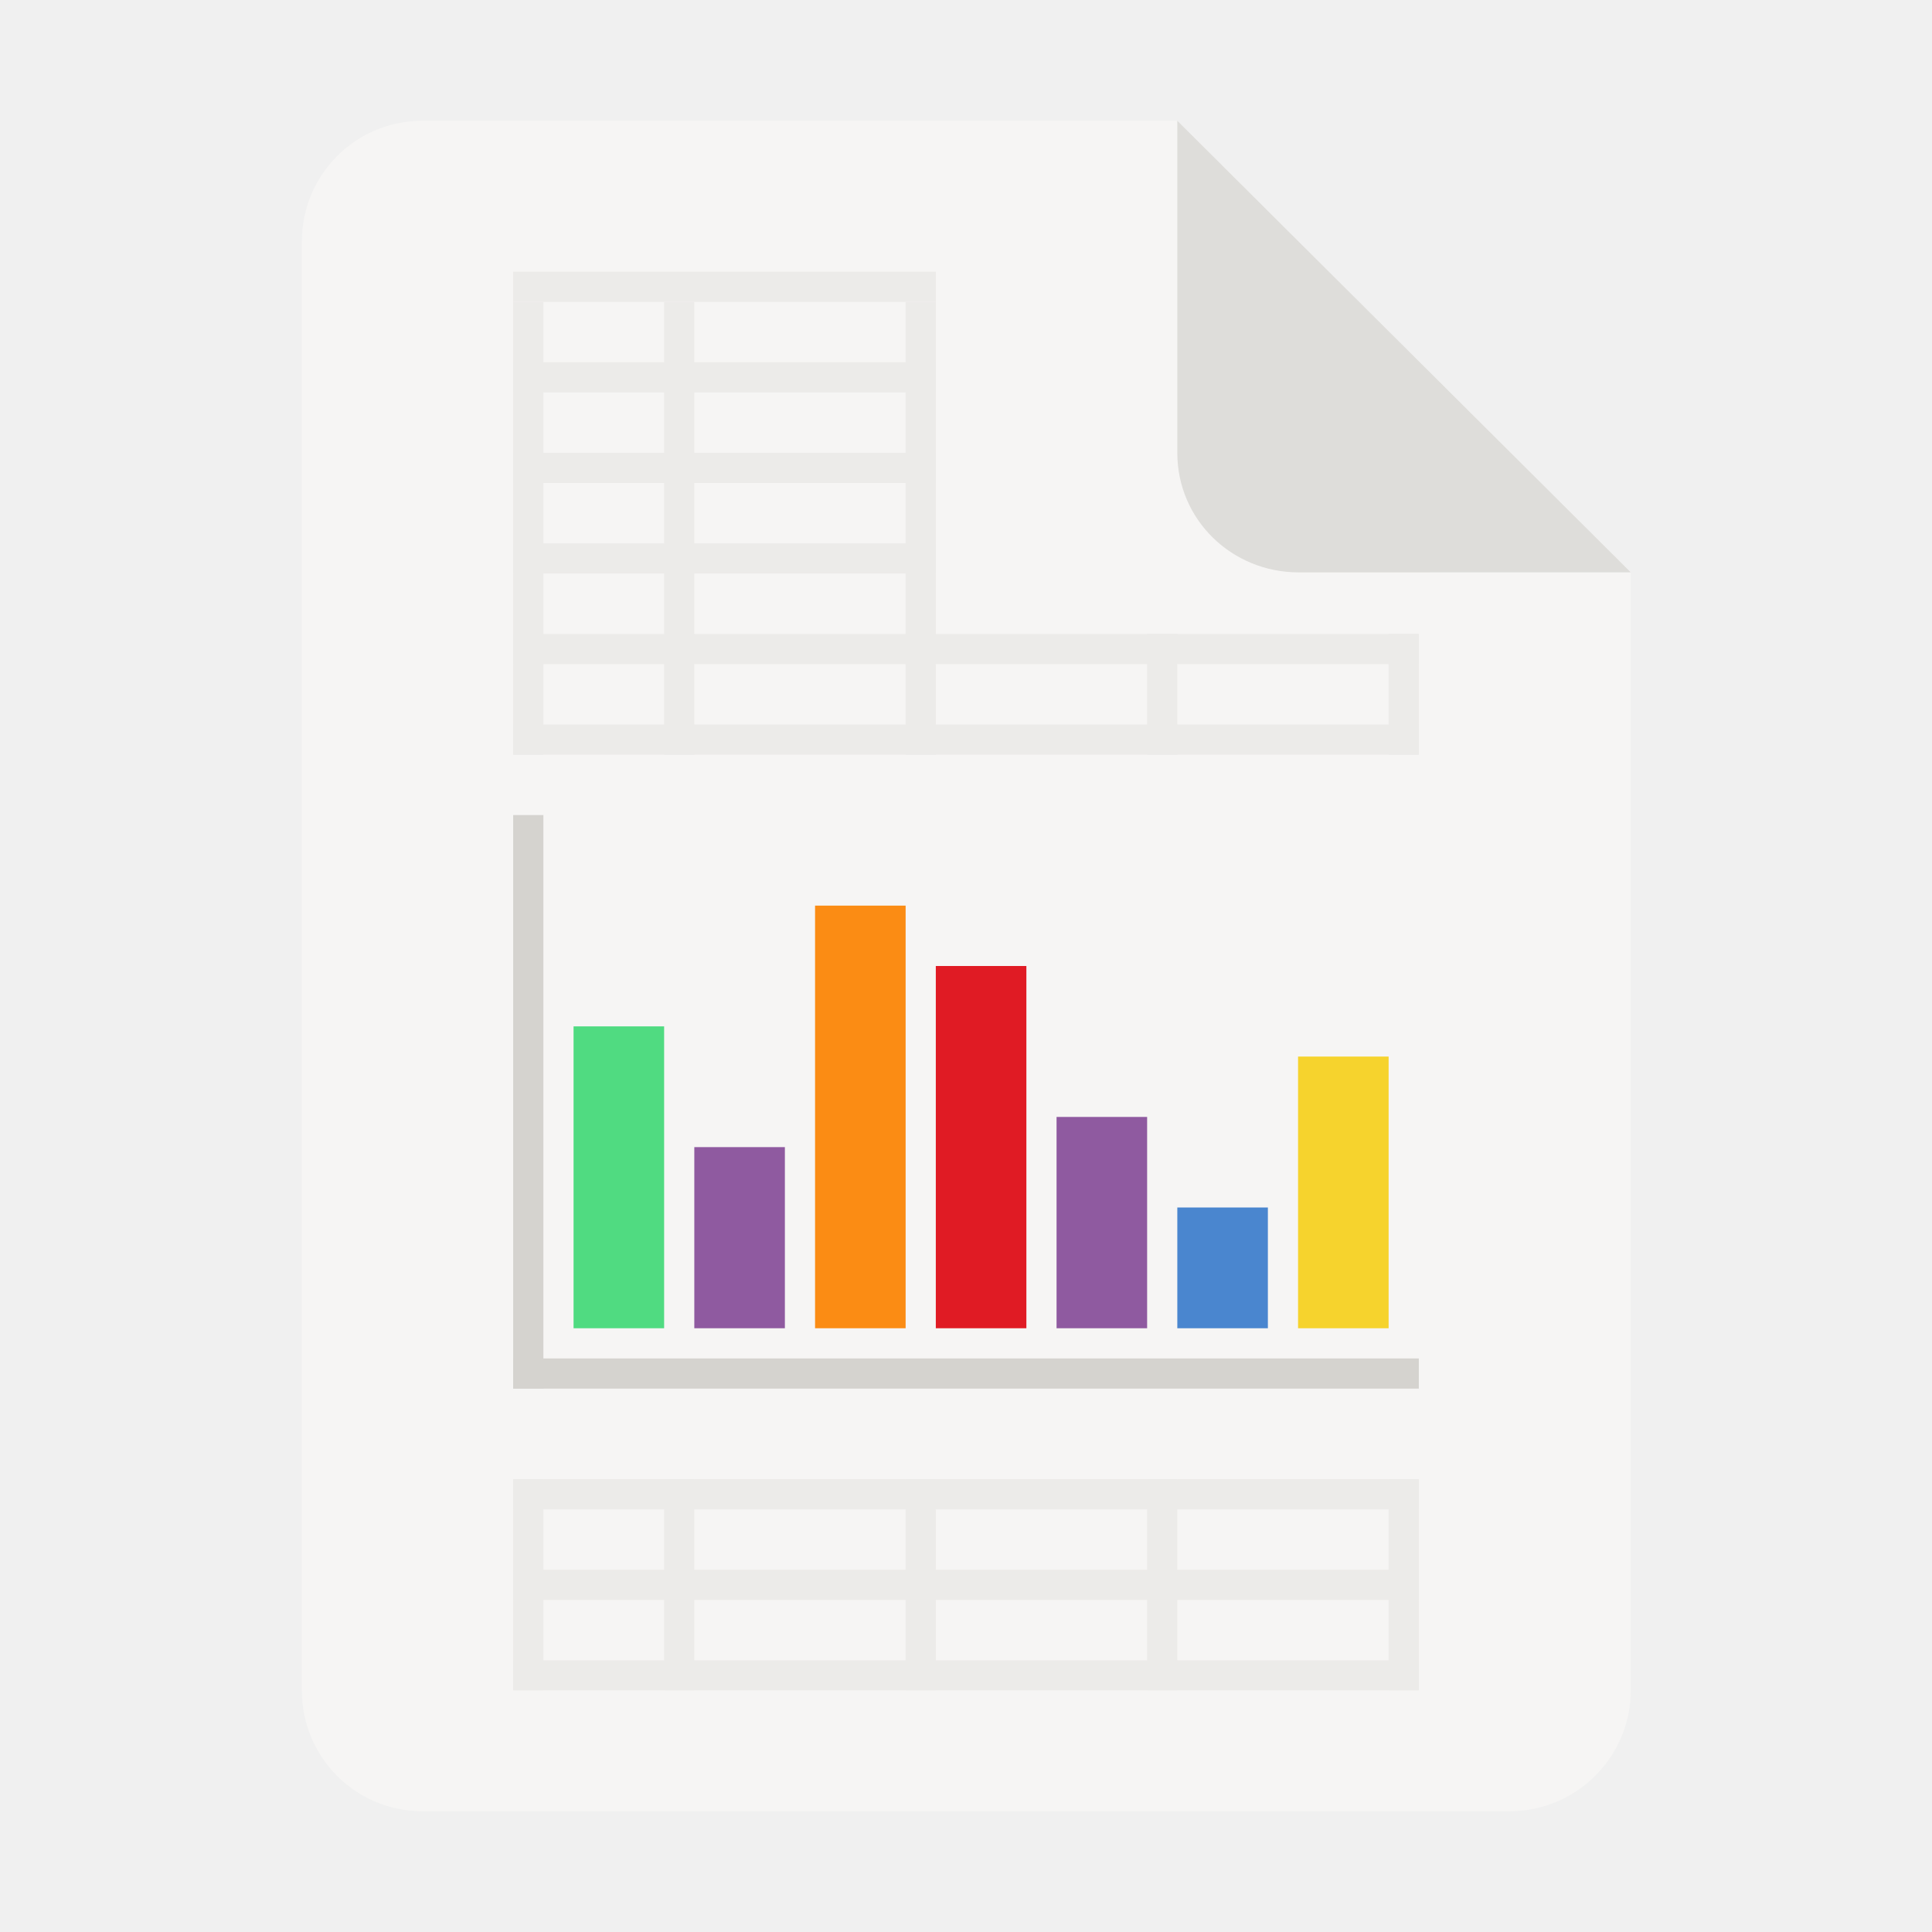
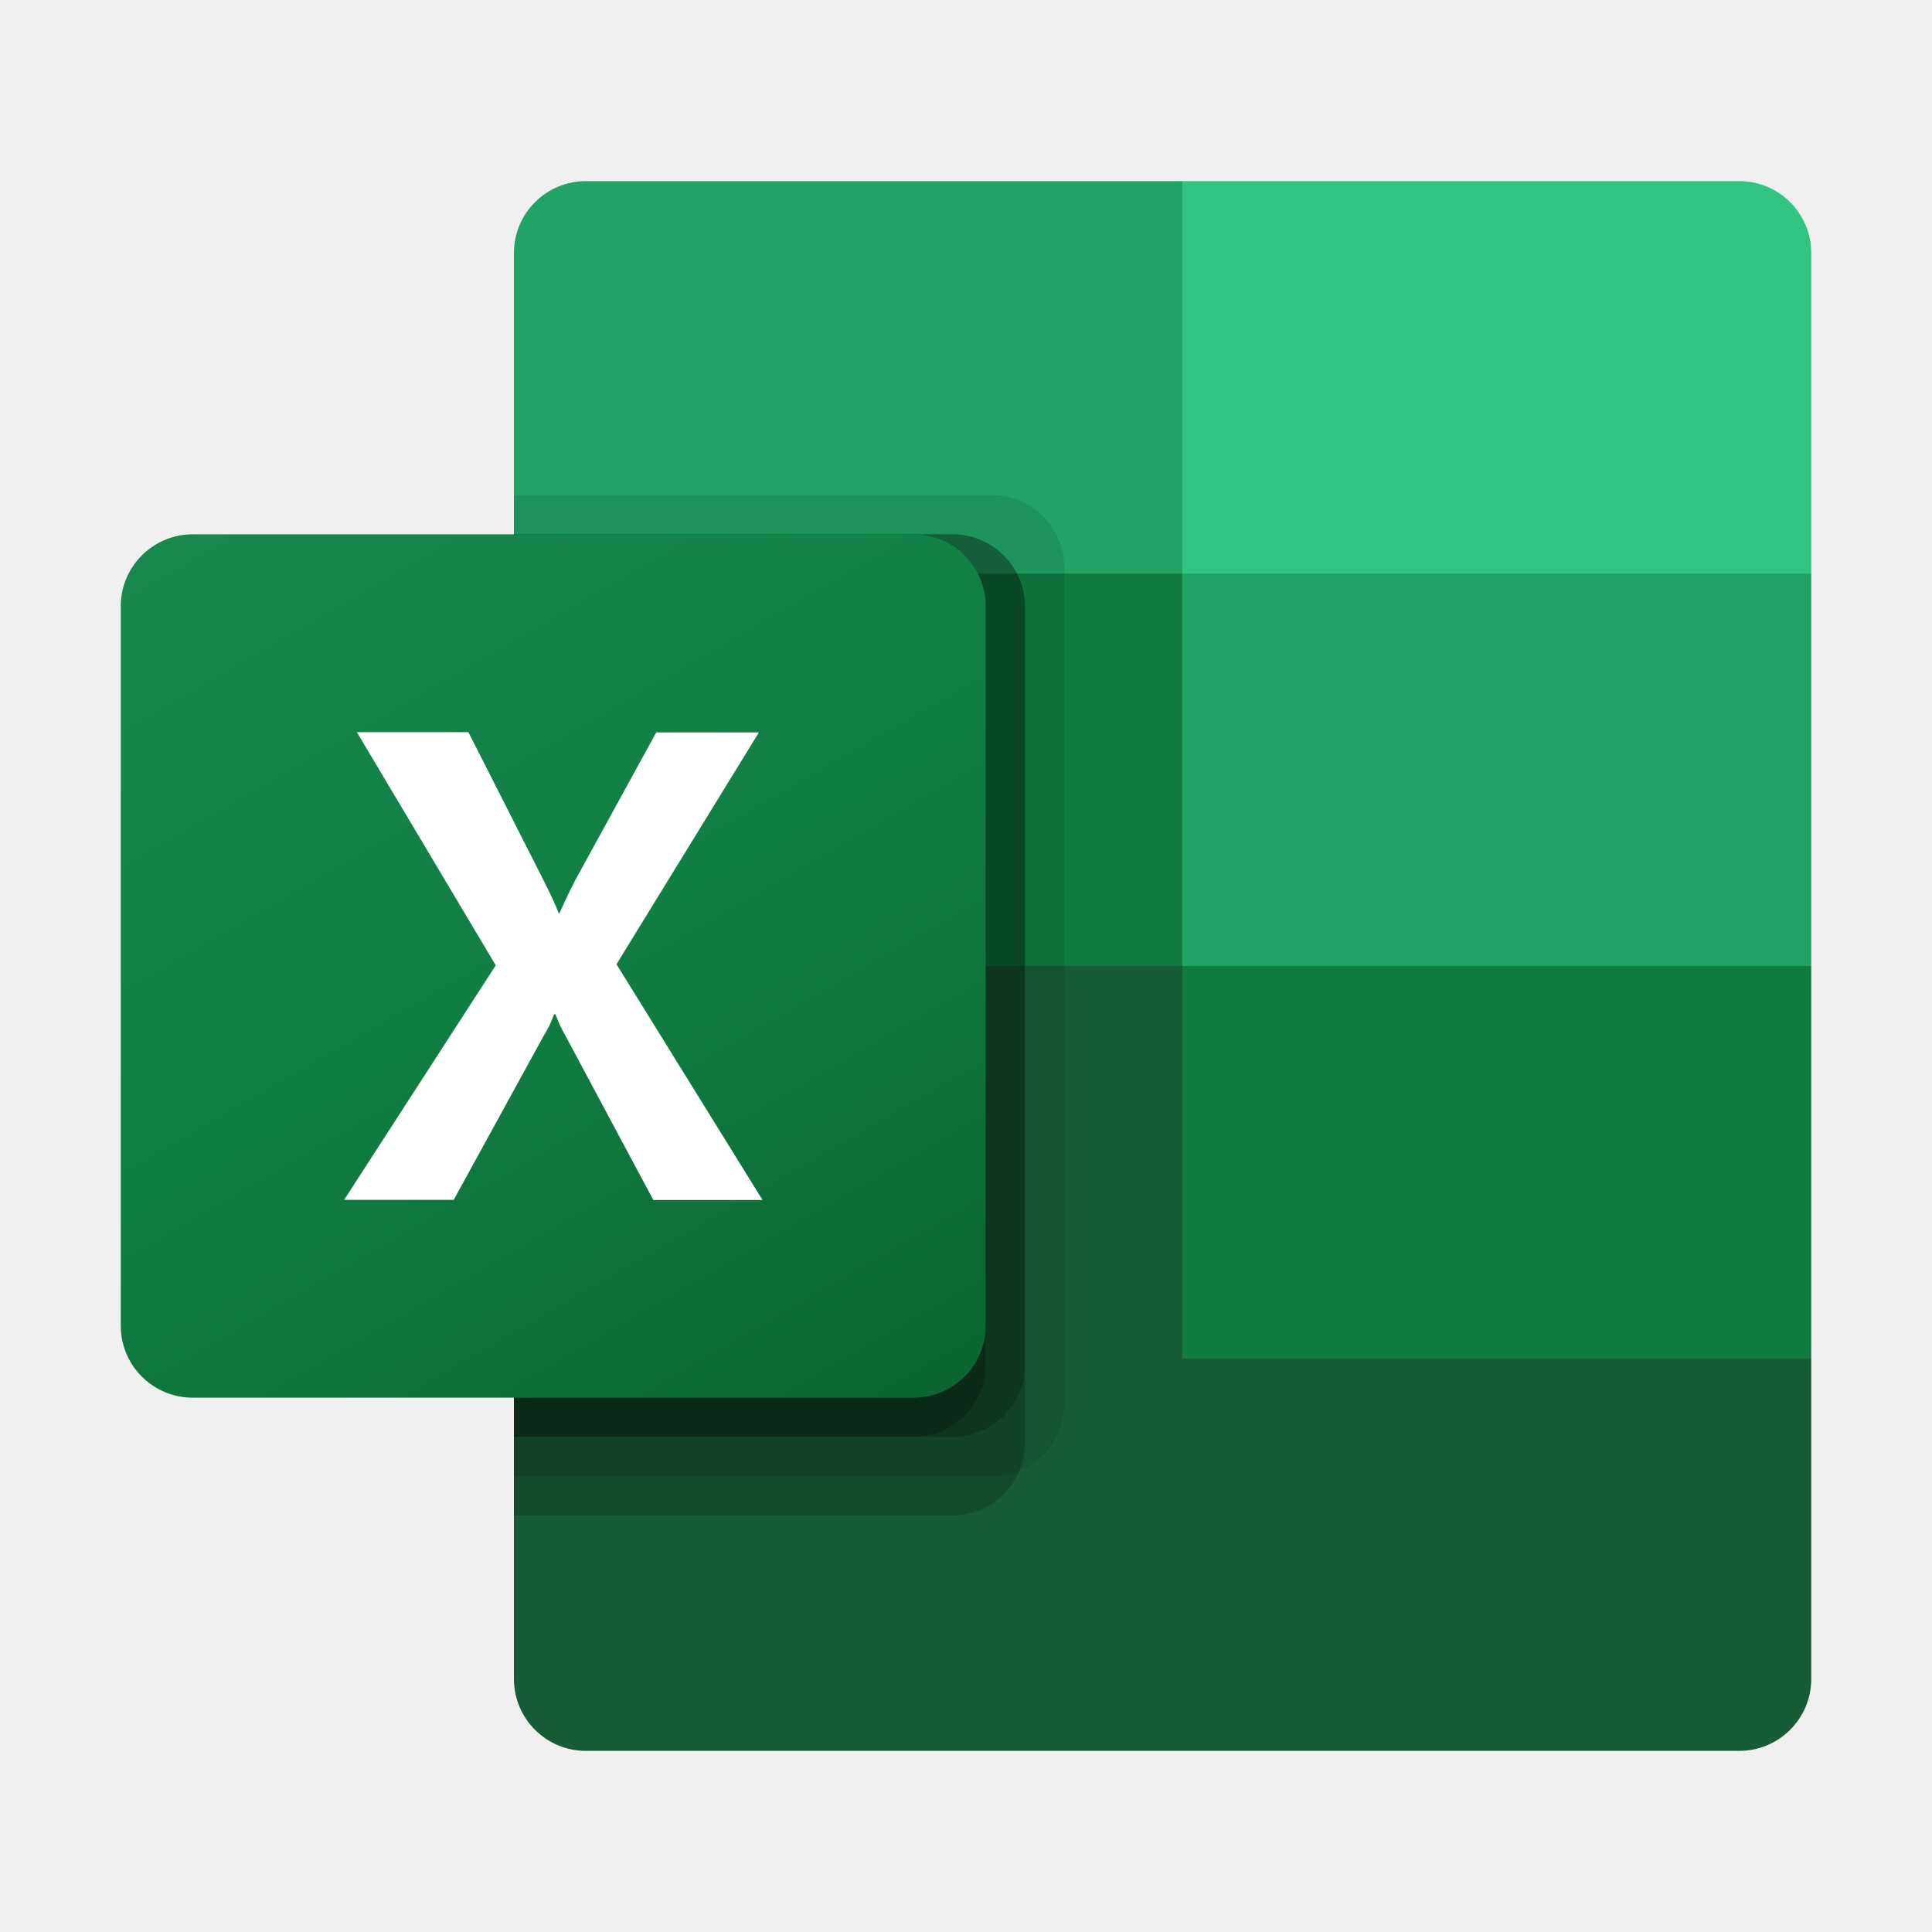
- <svg xmlns="http://www.w3.org/2000/svg" height="128px" viewBox="0 0 128 128" width="128px">
-   <filter id="a" height="100%" width="100%" x="0%" y="0%">
-     <feColorMatrix in="SourceGraphic" type="matrix" values="0 0 0 0 1 0 0 0 0 1 0 0 0 0 1 0 0 0 1 0" />
-   </filter>
-   <mask id="b">
-     <g filter="url(#a)">
-       <rect fill-opacity="0.3" height="128" width="128" />
-     </g>
-   </mask>
-   <clipPath id="c">
-     <rect height="152" width="192" />
-   </clipPath>
-   <path d="m 28 8 h 50 l 30.043 29.918 v 74.059 c 0 4.434 -3.609 8.023 -8.043 8.023 h -72 c -4.434 0 -8 -3.566 -8 -8 v -96 c 0 -4.434 3.566 -8 8 -8 z m 0 0" fill="#f6f5f4" />
-   <path d="m 78 8 v 22 c 0 4.434 3.609 7.922 8.043 7.922 l 22 -0.004 z m 0 0" fill="#deddda" />
-   <g fill="#d5d3cf">
-     <g clip-path="url(#c)" mask="url(#b)" transform="matrix(1 0 0 1 -8 -16)">
-       <path d="m 42 36 h 2 v 30 h -2 z m 0 0" />
-       <path d="m 52 36 h 2 v 30 h -2 z m 0 0" />
-       <path d="m 68 36 h 2 v 30 h -2 z m 0 0" />
-       <path d="m 84 58 h 2 v 8 h -2 z m 0 0" />
-       <path d="m 100 58 h 2 v 8 h -2 z m 0 0" />
-       <path d="m 42 64 h 60 v 2 h -60 z m 0 0" />
-       <path d="m 42 58 h 60 v 2 h -60 z m 0 0" />
-       <path d="m 42 52 h 28 v 2 h -28 z m 0 0" />
-       <path d="m 42 46 h 28 v 2 h -28 z m 0 0" />
-       <path d="m 42 40 h 28 v 2 h -28 z m 0 0" />
-       <path d="m 42 34 h 28 v 2 h -28 z m 0 0" />
-       <path d="m 42 114 h 60 v 2 h -60 z m 0 0" />
-       <path d="m 42 120 h 60 v 2 h -60 z m 0 0" />
-       <path d="m 42 126 h 60 v 2 h -60 z m 0 0" />
-       <path d="m 42 114 h 2 v 14 h -2 z m 0 0" />
-       <path d="m 52 114 h 2 v 14 h -2 z m 0 0" />
-       <path d="m 68 114 h 2 v 14 h -2 z m 0 0" />
-       <path d="m 84 114 h 2 v 14 h -2 z m 0 0" />
-       <path d="m 100 114 h 2 v 14 h -2 z m 0 0" />
-     </g>
-     <path d="m 34 54 h 2 v 38 h -2 z m 0 0" />
-     <path d="m 94 90 v 2 h -60 v -2 z m 0 0" />
-   </g>
-   <path d="m 38 68 h 6 v 20 h -6 z m 0 0" fill="#50db81" />
-   <path d="m 46 76 h 6 v 12 h -6 z m 0 0" fill="#8f5aa0" />
-   <path d="m 54 60 h 6 v 28 h -6 z m 0 0" fill="#fb8c14" />
-   <path d="m 62 64 h 6 v 24 h -6 z m 0 0" fill="#e01b24" />
-   <path d="m 70 74 h 6 v 14 h -6 z m 0 0" fill="#8f5aa0" />
-   <path d="m 78 80 h 6 v 8 h -6 z m 0 0" fill="#4a86cf" />
-   <path d="m 86 70 h 6 v 18 h -6 z m 0 0" fill="#f6d32d" />
+ <svg xmlns="http://www.w3.org/2000/svg" viewBox="0 0 32 32">
+   <defs>
+     <linearGradient id="a" x1="4.494" y1="-2092.086" x2="13.832" y2="-2075.914" gradientTransform="translate(0 2100)" gradientUnits="userSpaceOnUse">
+       <stop offset="0" stop-color="#18884f" />
+       <stop offset="0.5" stop-color="#117e43" />
+       <stop offset="1" stop-color="#0b6631" />
+     </linearGradient>
+   </defs>
+   <path d="M19.581,15.35,8.512,13.4V27.809A1.192,1.192,0,0,0,9.705,29h19.1A1.192,1.192,0,0,0,30,27.809h0V22.5Z" style="fill:#185c37" />
+   <path d="M19.581,3H9.705A1.192,1.192,0,0,0,8.512,4.191h0V9.5L19.581,16l5.861,1.95L30,16V9.5Z" style="fill:#21a366" />
+   <path d="M8.512,9.5H19.581V16H8.512Z" style="fill:#107c41" />
+   <path d="M16.434,8.2H8.512V24.45h7.922a1.2,1.2,0,0,0,1.194-1.191V9.391A1.2,1.2,0,0,0,16.434,8.2Z" style="opacity:0.1;isolation:isolate" />
+   <path d="M15.783,8.85H8.512V25.1h7.271a1.2,1.2,0,0,0,1.194-1.191V10.041A1.2,1.2,0,0,0,15.783,8.85Z" style="opacity:0.2;isolation:isolate" />
+   <path d="M15.783,8.85H8.512V23.8h7.271a1.2,1.2,0,0,0,1.194-1.191V10.041A1.2,1.2,0,0,0,15.783,8.85Z" style="opacity:0.2;isolation:isolate" />
+   <path d="M15.132,8.85H8.512V23.8h6.62a1.2,1.2,0,0,0,1.194-1.191V10.041A1.2,1.2,0,0,0,15.132,8.85Z" style="opacity:0.2;isolation:isolate" />
+   <path d="M3.194,8.85H15.132a1.193,1.193,0,0,1,1.194,1.191V21.959a1.193,1.193,0,0,1-1.194,1.191H3.194A1.192,1.192,0,0,1,2,21.959V10.041A1.192,1.192,0,0,1,3.194,8.85Z" style="fill:url(#a)" />
+   <path d="M5.7,19.873l2.511-3.884-2.3-3.862H7.758L9.013,14.6c.116.234.2.408.238.524h.017c.082-.188.169-.369.26-.546l1.342-2.447h1.7l-2.359,3.84,2.419,3.905H10.821l-1.45-2.711A2.355,2.355,0,0,1,9.2,16.8H9.176a1.688,1.688,0,0,1-.168.351L7.515,19.873Z" style="fill:#fff" />
+   <path d="M28.806,3H19.581V9.5H30V4.191A1.192,1.192,0,0,0,28.806,3Z" style="fill:#33c481" />
+   <path d="M19.581,16H30v6.5H19.581Z" style="fill:#107c41" />
</svg>
